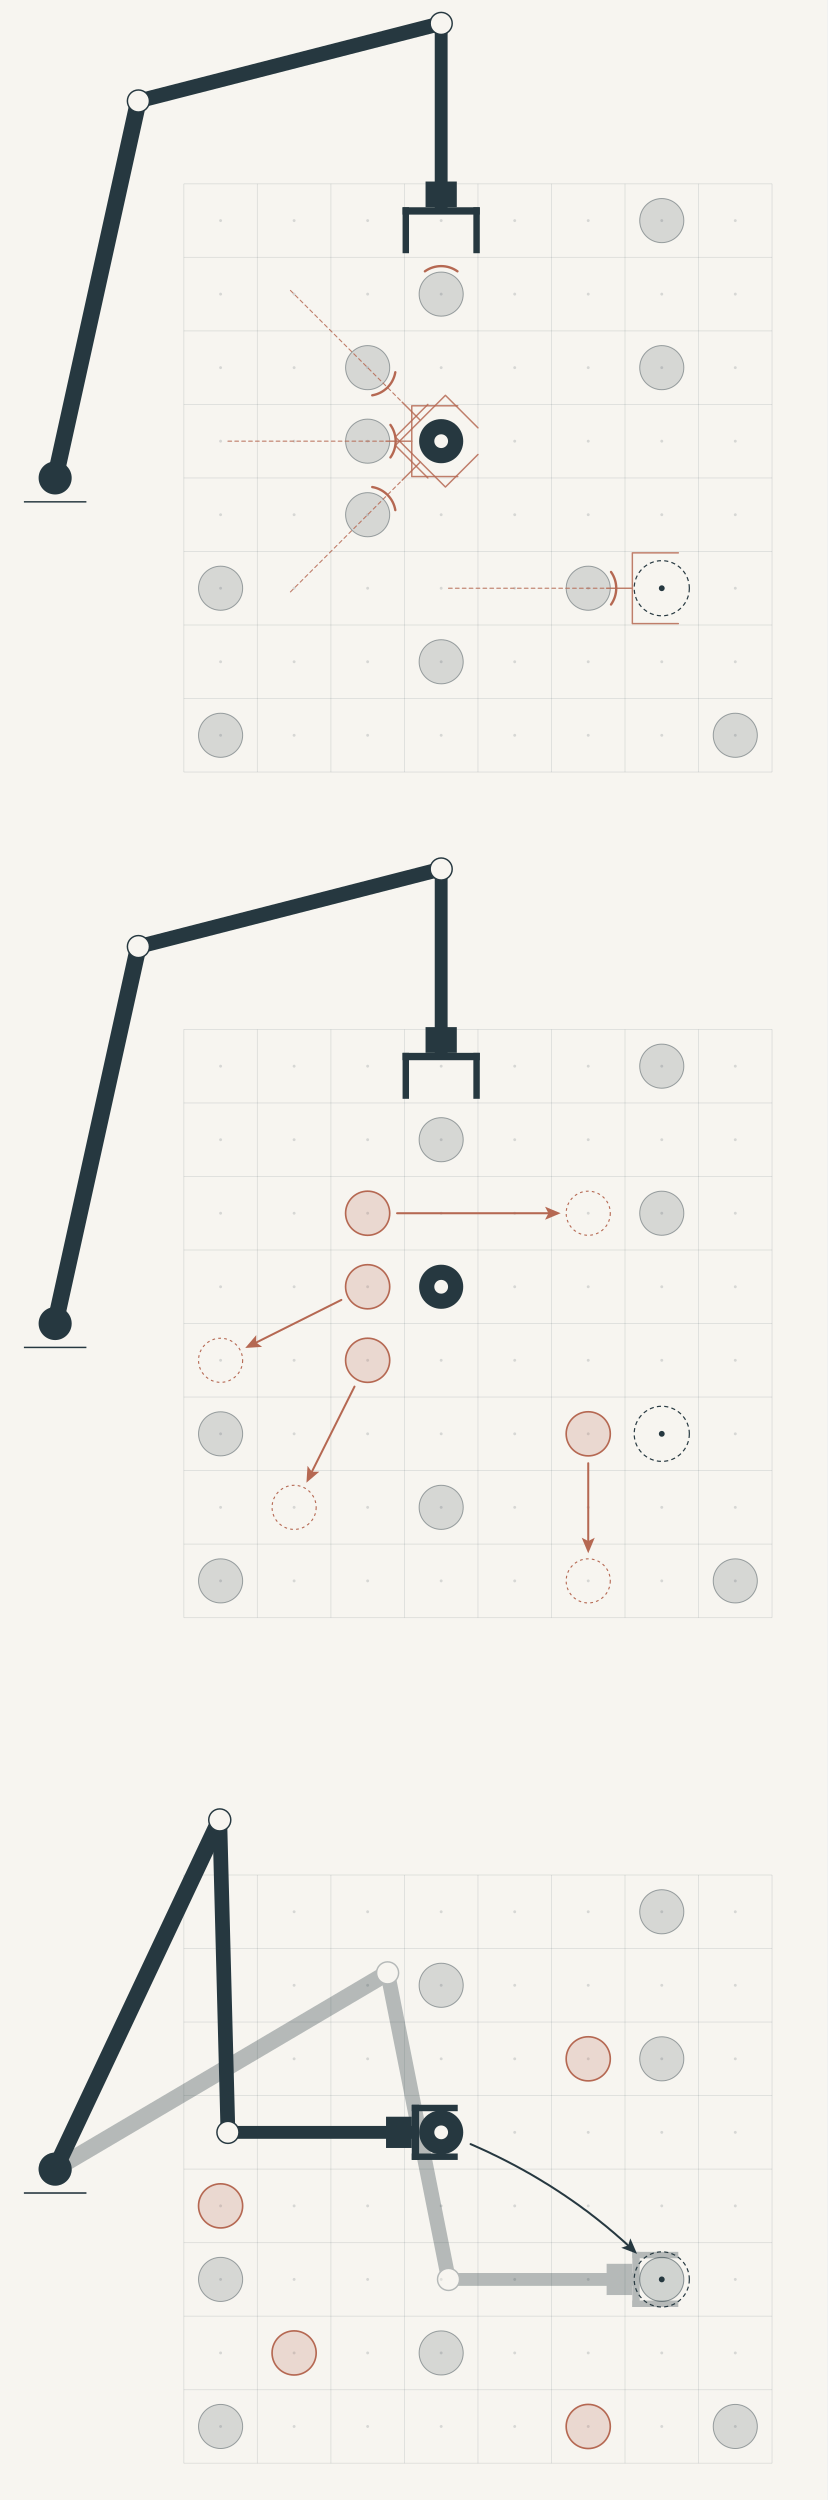
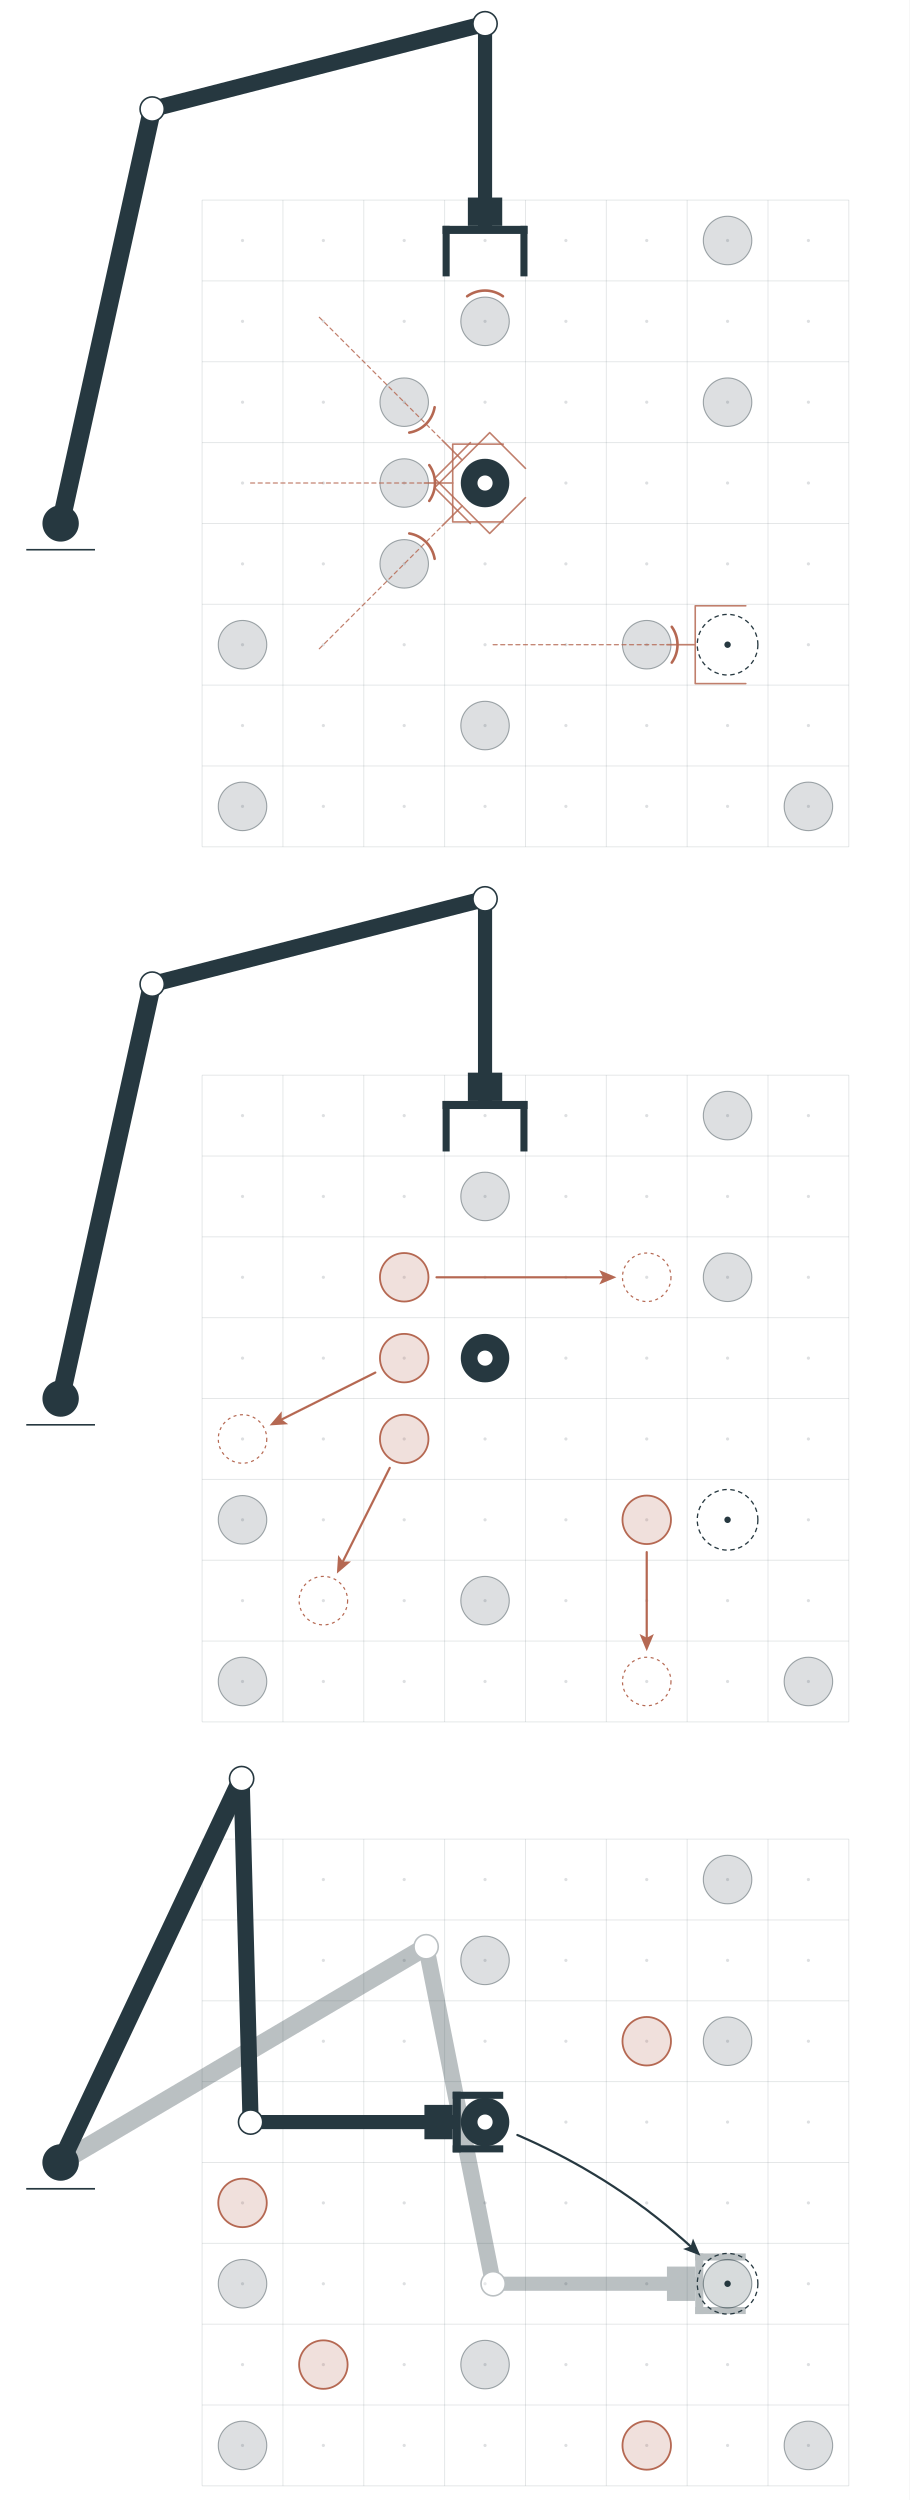
- <svg xmlns="http://www.w3.org/2000/svg" viewBox="0 0 900 2720" width="900" height="2720" fill="none" shape-rendering="geometricPrecision">
-   <rect width="100%" height="100%" fill="#F7F5F0" />
-   <svg id="panel-02_blocked_access" x="0" y="0" width="900" height="880" viewBox="400 0 900 880" overflow="hidden">
+ <svg xmlns="http://www.w3.org/2000/svg" viewBox="0 0 900 2474" width="900" height="2474" fill="none" shape-rendering="geometricPrecision">
+   <rect width="100%" height="100%" fill="#FFFFFF" />
+   <svg id="panel-02_blocked_access" x="0" y="0" width="900" height="852" viewBox="400 2 900 852" overflow="hidden">
    <g id="lattice">
      <g id="lattice-lines" stroke="#263840" stroke-width="0.9" stroke-opacity="0.13" fill="none">
        <path d="M600,840 L600,200" />
        <path d="M680,840 L680,200" />
        <path d="M760,840 L760,200" />
        <path d="M840,840 L840,200" />
        <path d="M920,840 L920,200" />
        <path d="M1000,840 L1000,200" />
        <path d="M1080,840 L1080,200" />
        <path d="M1160,840 L1160,200" />
        <path d="M1240,840 L1240,200" />
        <path d="M600,840 L1240,840" />
        <path d="M600,760 L1240,760" />
        <path d="M600,680 L1240,680" />
        <path d="M600,600 L1240,600" />
        <path d="M600,520 L1240,520" />
        <path d="M600,440 L1240,440" />
        <path d="M600,360 L1240,360" />
        <path d="M600,280 L1240,280" />
        <path d="M600,200 L1240,200" />
      </g>
      <g id="lattice-centres">
        <circle cx="640" cy="800" r="1.6" fill="#263840" fill-opacity="0.16" />
        <circle cx="720" cy="800" r="1.6" fill="#263840" fill-opacity="0.16" />
        <circle cx="800" cy="800" r="1.6" fill="#263840" fill-opacity="0.16" />
        <circle cx="880" cy="800" r="1.6" fill="#263840" fill-opacity="0.16" />
        <circle cx="960" cy="800" r="1.6" fill="#263840" fill-opacity="0.16" />
        <circle cx="1040" cy="800" r="1.6" fill="#263840" fill-opacity="0.16" />
        <circle cx="1120" cy="800" r="1.6" fill="#263840" fill-opacity="0.16" />
        <circle cx="1200" cy="800" r="1.6" fill="#263840" fill-opacity="0.16" />
        <circle cx="640" cy="720" r="1.6" fill="#263840" fill-opacity="0.16" />
        <circle cx="720" cy="720" r="1.6" fill="#263840" fill-opacity="0.16" />
        <circle cx="800" cy="720" r="1.6" fill="#263840" fill-opacity="0.16" />
        <circle cx="880" cy="720" r="1.6" fill="#263840" fill-opacity="0.16" />
        <circle cx="960" cy="720" r="1.6" fill="#263840" fill-opacity="0.16" />
        <circle cx="1040" cy="720" r="1.6" fill="#263840" fill-opacity="0.16" />
        <circle cx="1120" cy="720" r="1.6" fill="#263840" fill-opacity="0.16" />
        <circle cx="1200" cy="720" r="1.6" fill="#263840" fill-opacity="0.16" />
        <circle cx="640" cy="640" r="1.6" fill="#263840" fill-opacity="0.16" />
        <circle cx="720" cy="640" r="1.6" fill="#263840" fill-opacity="0.16" />
        <circle cx="800" cy="640" r="1.6" fill="#263840" fill-opacity="0.16" />
        <circle cx="880" cy="640" r="1.6" fill="#263840" fill-opacity="0.16" />
        <circle cx="960" cy="640" r="1.6" fill="#263840" fill-opacity="0.16" />
        <circle cx="1040" cy="640" r="1.6" fill="#263840" fill-opacity="0.16" />
        <circle cx="1120" cy="640" r="1.6" fill="#263840" fill-opacity="0.16" />
        <circle cx="1200" cy="640" r="1.6" fill="#263840" fill-opacity="0.16" />
        <circle cx="640" cy="560" r="1.6" fill="#263840" fill-opacity="0.16" />
        <circle cx="720" cy="560" r="1.6" fill="#263840" fill-opacity="0.16" />
        <circle cx="800" cy="560" r="1.6" fill="#263840" fill-opacity="0.16" />
        <circle cx="880" cy="560" r="1.6" fill="#263840" fill-opacity="0.16" />
        <circle cx="960" cy="560" r="1.6" fill="#263840" fill-opacity="0.16" />
        <circle cx="1040" cy="560" r="1.6" fill="#263840" fill-opacity="0.16" />
        <circle cx="1120" cy="560" r="1.6" fill="#263840" fill-opacity="0.16" />
        <circle cx="1200" cy="560" r="1.6" fill="#263840" fill-opacity="0.16" />
        <circle cx="640" cy="480" r="1.6" fill="#263840" fill-opacity="0.16" />
        <circle cx="720" cy="480" r="1.6" fill="#263840" fill-opacity="0.16" />
        <circle cx="800" cy="480" r="1.6" fill="#263840" fill-opacity="0.16" />
        <circle cx="880" cy="480" r="1.6" fill="#263840" fill-opacity="0.16" />
        <circle cx="960" cy="480" r="1.6" fill="#263840" fill-opacity="0.16" />
        <circle cx="1040" cy="480" r="1.6" fill="#263840" fill-opacity="0.16" />
        <circle cx="1120" cy="480" r="1.6" fill="#263840" fill-opacity="0.16" />
        <circle cx="1200" cy="480" r="1.6" fill="#263840" fill-opacity="0.16" />
        <circle cx="640" cy="400" r="1.6" fill="#263840" fill-opacity="0.16" />
        <circle cx="720" cy="400" r="1.6" fill="#263840" fill-opacity="0.16" />
        <circle cx="800" cy="400" r="1.6" fill="#263840" fill-opacity="0.16" />
        <circle cx="880" cy="400" r="1.6" fill="#263840" fill-opacity="0.16" />
        <circle cx="960" cy="400" r="1.6" fill="#263840" fill-opacity="0.16" />
        <circle cx="1040" cy="400" r="1.6" fill="#263840" fill-opacity="0.16" />
        <circle cx="1120" cy="400" r="1.6" fill="#263840" fill-opacity="0.16" />
        <circle cx="1200" cy="400" r="1.6" fill="#263840" fill-opacity="0.16" />
        <circle cx="640" cy="320" r="1.6" fill="#263840" fill-opacity="0.16" />
        <circle cx="720" cy="320" r="1.6" fill="#263840" fill-opacity="0.16" />
        <circle cx="800" cy="320" r="1.6" fill="#263840" fill-opacity="0.16" />
        <circle cx="880" cy="320" r="1.6" fill="#263840" fill-opacity="0.16" />
        <circle cx="960" cy="320" r="1.6" fill="#263840" fill-opacity="0.16" />
        <circle cx="1040" cy="320" r="1.6" fill="#263840" fill-opacity="0.16" />
        <circle cx="1120" cy="320" r="1.6" fill="#263840" fill-opacity="0.16" />
        <circle cx="1200" cy="320" r="1.6" fill="#263840" fill-opacity="0.16" />
        <circle cx="640" cy="240" r="1.6" fill="#263840" fill-opacity="0.16" />
        <circle cx="720" cy="240" r="1.6" fill="#263840" fill-opacity="0.16" />
        <circle cx="800" cy="240" r="1.6" fill="#263840" fill-opacity="0.16" />
        <circle cx="880" cy="240" r="1.6" fill="#263840" fill-opacity="0.16" />
        <circle cx="960" cy="240" r="1.6" fill="#263840" fill-opacity="0.16" />
        <circle cx="1040" cy="240" r="1.6" fill="#263840" fill-opacity="0.16" />
        <circle cx="1120" cy="240" r="1.6" fill="#263840" fill-opacity="0.16" />
        <circle cx="1200" cy="240" r="1.6" fill="#263840" fill-opacity="0.16" />
      </g>
    </g>
    <g id="goal">
      <circle cx="1120" cy="640" r="30" fill="none" stroke="#263840" stroke-width="1.3" stroke-dasharray="4.5 3.5" />
      <circle cx="1120" cy="640" r="3.2" fill="#263840" />
    </g>
    <g id="discs-context">
      <circle cx="1120" cy="240" r="24" id="c0" fill="#263840" fill-opacity="0.16" stroke="#263840" stroke-opacity="0.42" stroke-width="1.1" />
      <circle cx="1120" cy="400" r="24" id="c1" fill="#263840" fill-opacity="0.16" stroke="#263840" stroke-opacity="0.42" stroke-width="1.1" />
      <circle cx="640" cy="800" r="24" id="c2" fill="#263840" fill-opacity="0.16" stroke="#263840" stroke-opacity="0.42" stroke-width="1.1" />
      <circle cx="880" cy="720" r="24" id="c3" fill="#263840" fill-opacity="0.16" stroke="#263840" stroke-opacity="0.42" stroke-width="1.1" />
      <circle cx="1200" cy="800" r="24" id="c4" fill="#263840" fill-opacity="0.16" stroke="#263840" stroke-opacity="0.42" stroke-width="1.1" />
      <circle cx="640" cy="640" r="24" id="c5" fill="#263840" fill-opacity="0.16" stroke="#263840" stroke-opacity="0.42" stroke-width="1.1" />
      <circle cx="880" cy="320" r="24" id="c6" fill="#263840" fill-opacity="0.16" stroke="#263840" stroke-opacity="0.42" stroke-width="1.1" />
    </g>
    <g id="blockers-initial">
      <circle cx="800" cy="400" r="24" id="b1" fill="#263840" fill-opacity="0.16" stroke="#263840" stroke-opacity="0.42" stroke-width="1.1" />
      <circle cx="800" cy="560" r="24" id="b2" fill="#263840" fill-opacity="0.16" stroke="#263840" stroke-opacity="0.42" stroke-width="1.1" />
      <circle cx="800" cy="480" r="24" id="b3" fill="#263840" fill-opacity="0.16" stroke="#263840" stroke-opacity="0.42" stroke-width="1.1" />
      <circle cx="1040" cy="640" r="24" id="b4" fill="#263840" fill-opacity="0.16" stroke="#263840" stroke-opacity="0.42" stroke-width="1.1" />
    </g>
    <g id="target">
      <circle cx="880" cy="480" r="24" fill="#263840" />
-       <circle cx="880" cy="480" r="7.5" fill="#F7F5F0" />
+       <circle cx="880" cy="480" r="7.5" fill="#FFFFFF" />
    </g>
    <g id="robot-approach" opacity="1">
      <path d="M426,546 L494,546" stroke="#263840" stroke-width="1.6" />
      <circle cx="460" cy="520" r="18" fill="#263840" />
-       <circle cx="460" cy="520" r="5.5" fill="#F7F5F0" />
+       <circle cx="460" cy="520" r="5.5" fill="#FFFFFF" />
      <path d="M460,520 L550.6,109.9" stroke="#263840" stroke-width="18" stroke-linecap="round" />
      <path d="M550.6,109.9 L880,25.5" stroke="#263840" stroke-width="16" stroke-linecap="round" />
      <path d="M880,25.5 L880,225.5" stroke="#263840" stroke-width="14" stroke-linecap="round" />
      <rect x="-14" y="-17" width="28" height="34" transform="translate(880 211.5) rotate(90)" fill="#263840" />
      <rect x="-4" y="-42" width="8" height="84" transform="translate(880 229.5) rotate(90)" fill="#263840" />
      <rect x="-25" y="-3.5" width="50" height="7" transform="translate(841.5 250.5) rotate(90)" fill="#263840" />
      <rect x="-25" y="-3.5" width="50" height="7" transform="translate(918.5 250.5) rotate(90)" fill="#263840" />
-       <circle cx="550.6" cy="109.9" r="12" fill="#F7F5F0" stroke="#263840" stroke-width="1.6" />
-       <circle cx="880" cy="25.5" r="12" fill="#F7F5F0" stroke="#263840" stroke-width="1.6" />
+       <circle cx="550.6" cy="109.9" r="12" fill="#FFFFFF" stroke="#263840" stroke-width="1.6" />
+       <circle cx="880" cy="25.5" r="12" fill="#FFFFFF" stroke="#263840" stroke-width="1.6" />
    </g>
    <g id="blocked-modes">
      <g id="mode-target-0" opacity="0.85">
        <path d="M648,480 L820,480" stroke="#B56852" stroke-width="1.2" stroke-dasharray="4 3.5" stroke-linecap="round" />
        <path d="M820,480 L848,480" stroke="#B56852" stroke-width="1.6" stroke-linecap="round" />
        <path d="M898,441.5 L848,441.5 L848,518.5 L898,518.5" stroke="#B56852" stroke-width="1.6" stroke-linecap="round" stroke-linejoin="round" fill="none" />
      </g>
      <g id="mode-target-1" opacity="0.85">
        <path d="M716,644 L837.6,522.4" stroke="#B56852" stroke-width="1.2" stroke-dasharray="4 3.5" stroke-linecap="round" />
        <path d="M837.6,522.4 L857.4,502.6" stroke="#B56852" stroke-width="1.6" stroke-linecap="round" />
        <path d="M865.5,440 L830.1,475.4 L884.6,529.9 L920,494.5" stroke="#B56852" stroke-width="1.6" stroke-linecap="round" stroke-linejoin="round" fill="none" />
      </g>
      <g id="mode-target-2" opacity="0.85">
        <path d="M716,316 L837.6,437.6" stroke="#B56852" stroke-width="1.2" stroke-dasharray="4 3.5" stroke-linecap="round" />
        <path d="M837.6,437.6 L857.4,457.4" stroke="#B56852" stroke-width="1.6" stroke-linecap="round" />
        <path d="M920,465.5 L884.6,430.1 L830.1,484.6 L865.5,520" stroke="#B56852" stroke-width="1.6" stroke-linecap="round" stroke-linejoin="round" fill="none" />
      </g>
      <g id="mode-goal-3" opacity="0.85">
        <path d="M888,640 L1060,640" stroke="#B56852" stroke-width="1.2" stroke-dasharray="4 3.5" stroke-linecap="round" />
        <path d="M1060,640 L1088,640" stroke="#B56852" stroke-width="1.6" stroke-linecap="round" />
        <path d="M1138,601.5 L1088,601.5 L1088,678.5 L1138,678.5" stroke="#B56852" stroke-width="1.6" stroke-linecap="round" stroke-linejoin="round" fill="none" />
      </g>
    </g>
    <g id="blocked-contacts">
      <path id="contact-b1" d="M805,430.1 A30.5,30.5 0 0 0 830.1,405" fill="none" stroke="#B56852" stroke-width="2.6" stroke-linecap="round" />
      <path id="contact-b2" d="M830.1,555 A30.5,30.5 0 0 0 805,529.9" fill="none" stroke="#B56852" stroke-width="2.6" stroke-linecap="round" />
      <path id="contact-b3" d="M824.8,497.7 A30.5,30.5 0 0 0 824.8,462.3" fill="none" stroke="#B56852" stroke-width="2.6" stroke-linecap="round" />
      <path id="contact-b4" d="M1064.8,657.7 A30.5,30.5 0 0 0 1064.8,622.3" fill="none" stroke="#B56852" stroke-width="2.6" stroke-linecap="round" />
      <path id="contact-c6" d="M897.7,295.2 A30.5,30.5 0 0 0 862.3,295.2" fill="none" stroke="#B56852" stroke-width="2.6" stroke-linecap="round" />
    </g>
  </svg>
-   <svg id="panel-04_relocation_arrows" x="0" y="920" width="900" height="880" viewBox="400 0 900 880" overflow="hidden">
+   <svg id="panel-04_relocation_arrows" x="0" y="866" width="900" height="852" viewBox="400 2 900 852" overflow="hidden">
    <g id="lattice">
      <g id="lattice-lines" stroke="#263840" stroke-width="0.9" stroke-opacity="0.13" fill="none">
        <path d="M600,840 L600,200" />
        <path d="M680,840 L680,200" />
        <path d="M760,840 L760,200" />
        <path d="M840,840 L840,200" />
        <path d="M920,840 L920,200" />
        <path d="M1000,840 L1000,200" />
        <path d="M1080,840 L1080,200" />
        <path d="M1160,840 L1160,200" />
        <path d="M1240,840 L1240,200" />
        <path d="M600,840 L1240,840" />
        <path d="M600,760 L1240,760" />
        <path d="M600,680 L1240,680" />
        <path d="M600,600 L1240,600" />
        <path d="M600,520 L1240,520" />
        <path d="M600,440 L1240,440" />
        <path d="M600,360 L1240,360" />
        <path d="M600,280 L1240,280" />
        <path d="M600,200 L1240,200" />
      </g>
      <g id="lattice-centres">
        <circle cx="640" cy="800" r="1.6" fill="#263840" fill-opacity="0.16" />
        <circle cx="720" cy="800" r="1.6" fill="#263840" fill-opacity="0.16" />
        <circle cx="800" cy="800" r="1.6" fill="#263840" fill-opacity="0.16" />
        <circle cx="880" cy="800" r="1.6" fill="#263840" fill-opacity="0.16" />
        <circle cx="960" cy="800" r="1.6" fill="#263840" fill-opacity="0.16" />
        <circle cx="1040" cy="800" r="1.6" fill="#263840" fill-opacity="0.16" />
        <circle cx="1120" cy="800" r="1.6" fill="#263840" fill-opacity="0.16" />
        <circle cx="1200" cy="800" r="1.6" fill="#263840" fill-opacity="0.16" />
        <circle cx="640" cy="720" r="1.6" fill="#263840" fill-opacity="0.16" />
        <circle cx="720" cy="720" r="1.6" fill="#263840" fill-opacity="0.16" />
        <circle cx="800" cy="720" r="1.6" fill="#263840" fill-opacity="0.16" />
        <circle cx="880" cy="720" r="1.6" fill="#263840" fill-opacity="0.16" />
        <circle cx="960" cy="720" r="1.6" fill="#263840" fill-opacity="0.16" />
        <circle cx="1040" cy="720" r="1.6" fill="#263840" fill-opacity="0.16" />
        <circle cx="1120" cy="720" r="1.6" fill="#263840" fill-opacity="0.16" />
        <circle cx="1200" cy="720" r="1.6" fill="#263840" fill-opacity="0.16" />
        <circle cx="640" cy="640" r="1.6" fill="#263840" fill-opacity="0.16" />
        <circle cx="720" cy="640" r="1.6" fill="#263840" fill-opacity="0.16" />
        <circle cx="800" cy="640" r="1.6" fill="#263840" fill-opacity="0.16" />
        <circle cx="880" cy="640" r="1.6" fill="#263840" fill-opacity="0.16" />
        <circle cx="960" cy="640" r="1.6" fill="#263840" fill-opacity="0.16" />
        <circle cx="1040" cy="640" r="1.6" fill="#263840" fill-opacity="0.16" />
        <circle cx="1120" cy="640" r="1.6" fill="#263840" fill-opacity="0.16" />
        <circle cx="1200" cy="640" r="1.6" fill="#263840" fill-opacity="0.16" />
        <circle cx="640" cy="560" r="1.6" fill="#263840" fill-opacity="0.16" />
        <circle cx="720" cy="560" r="1.6" fill="#263840" fill-opacity="0.16" />
        <circle cx="800" cy="560" r="1.6" fill="#263840" fill-opacity="0.16" />
        <circle cx="880" cy="560" r="1.6" fill="#263840" fill-opacity="0.16" />
        <circle cx="960" cy="560" r="1.6" fill="#263840" fill-opacity="0.16" />
        <circle cx="1040" cy="560" r="1.6" fill="#263840" fill-opacity="0.16" />
        <circle cx="1120" cy="560" r="1.6" fill="#263840" fill-opacity="0.16" />
        <circle cx="1200" cy="560" r="1.6" fill="#263840" fill-opacity="0.16" />
        <circle cx="640" cy="480" r="1.6" fill="#263840" fill-opacity="0.16" />
        <circle cx="720" cy="480" r="1.6" fill="#263840" fill-opacity="0.16" />
        <circle cx="800" cy="480" r="1.6" fill="#263840" fill-opacity="0.16" />
        <circle cx="880" cy="480" r="1.6" fill="#263840" fill-opacity="0.16" />
        <circle cx="960" cy="480" r="1.6" fill="#263840" fill-opacity="0.16" />
        <circle cx="1040" cy="480" r="1.6" fill="#263840" fill-opacity="0.16" />
        <circle cx="1120" cy="480" r="1.6" fill="#263840" fill-opacity="0.16" />
        <circle cx="1200" cy="480" r="1.6" fill="#263840" fill-opacity="0.16" />
        <circle cx="640" cy="400" r="1.6" fill="#263840" fill-opacity="0.16" />
        <circle cx="720" cy="400" r="1.6" fill="#263840" fill-opacity="0.16" />
        <circle cx="800" cy="400" r="1.6" fill="#263840" fill-opacity="0.16" />
        <circle cx="880" cy="400" r="1.6" fill="#263840" fill-opacity="0.16" />
        <circle cx="960" cy="400" r="1.6" fill="#263840" fill-opacity="0.16" />
        <circle cx="1040" cy="400" r="1.6" fill="#263840" fill-opacity="0.16" />
        <circle cx="1120" cy="400" r="1.6" fill="#263840" fill-opacity="0.16" />
        <circle cx="1200" cy="400" r="1.6" fill="#263840" fill-opacity="0.16" />
        <circle cx="640" cy="320" r="1.6" fill="#263840" fill-opacity="0.16" />
        <circle cx="720" cy="320" r="1.6" fill="#263840" fill-opacity="0.16" />
        <circle cx="800" cy="320" r="1.6" fill="#263840" fill-opacity="0.16" />
        <circle cx="880" cy="320" r="1.6" fill="#263840" fill-opacity="0.16" />
        <circle cx="960" cy="320" r="1.6" fill="#263840" fill-opacity="0.16" />
        <circle cx="1040" cy="320" r="1.6" fill="#263840" fill-opacity="0.16" />
        <circle cx="1120" cy="320" r="1.6" fill="#263840" fill-opacity="0.16" />
        <circle cx="1200" cy="320" r="1.6" fill="#263840" fill-opacity="0.16" />
        <circle cx="640" cy="240" r="1.6" fill="#263840" fill-opacity="0.16" />
        <circle cx="720" cy="240" r="1.6" fill="#263840" fill-opacity="0.16" />
        <circle cx="800" cy="240" r="1.6" fill="#263840" fill-opacity="0.16" />
        <circle cx="880" cy="240" r="1.6" fill="#263840" fill-opacity="0.16" />
        <circle cx="960" cy="240" r="1.6" fill="#263840" fill-opacity="0.16" />
        <circle cx="1040" cy="240" r="1.6" fill="#263840" fill-opacity="0.16" />
        <circle cx="1120" cy="240" r="1.6" fill="#263840" fill-opacity="0.16" />
        <circle cx="1200" cy="240" r="1.6" fill="#263840" fill-opacity="0.16" />
      </g>
    </g>
    <g id="goal">
      <circle cx="1120" cy="640" r="30" fill="none" stroke="#263840" stroke-width="1.3" stroke-dasharray="4.5 3.5" />
      <circle cx="1120" cy="640" r="3.2" fill="#263840" />
    </g>
    <g id="discs-context">
      <circle cx="1120" cy="240" r="24" id="c0" fill="#263840" fill-opacity="0.16" stroke="#263840" stroke-opacity="0.42" stroke-width="1.1" />
      <circle cx="1120" cy="400" r="24" id="c1" fill="#263840" fill-opacity="0.16" stroke="#263840" stroke-opacity="0.42" stroke-width="1.1" />
      <circle cx="640" cy="800" r="24" id="c2" fill="#263840" fill-opacity="0.16" stroke="#263840" stroke-opacity="0.42" stroke-width="1.1" />
      <circle cx="880" cy="720" r="24" id="c3" fill="#263840" fill-opacity="0.16" stroke="#263840" stroke-opacity="0.42" stroke-width="1.1" />
      <circle cx="1200" cy="800" r="24" id="c4" fill="#263840" fill-opacity="0.16" stroke="#263840" stroke-opacity="0.42" stroke-width="1.1" />
      <circle cx="640" cy="640" r="24" id="c5" fill="#263840" fill-opacity="0.16" stroke="#263840" stroke-opacity="0.42" stroke-width="1.1" />
      <circle cx="880" cy="320" r="24" id="c6" fill="#263840" fill-opacity="0.16" stroke="#263840" stroke-opacity="0.42" stroke-width="1.1" />
    </g>
    <g id="blockers-highlight">
      <circle cx="800" cy="400" r="24" id="b1-hl" fill="#B56852" fill-opacity="0.20" stroke="#B56852" stroke-width="1.8" />
      <circle cx="800" cy="560" r="24" id="b2-hl" fill="#B56852" fill-opacity="0.20" stroke="#B56852" stroke-width="1.8" />
      <circle cx="800" cy="480" r="24" id="b3-hl" fill="#B56852" fill-opacity="0.20" stroke="#B56852" stroke-width="1.8" />
      <circle cx="1040" cy="640" r="24" id="b4-hl" fill="#B56852" fill-opacity="0.20" stroke="#B56852" stroke-width="1.8" />
    </g>
    <g id="destinations">
      <circle cx="1040" cy="400" r="24" id="dest-b1" fill="none" stroke="#B56852" stroke-width="1.2" stroke-dasharray="3 3.5" />
      <circle cx="720" cy="720" r="24" id="dest-b2" fill="none" stroke="#B56852" stroke-width="1.2" stroke-dasharray="3 3.5" />
      <circle cx="640" cy="560" r="24" id="dest-b3" fill="none" stroke="#B56852" stroke-width="1.2" stroke-dasharray="3 3.5" />
      <circle cx="1040" cy="800" r="24" id="dest-b4" fill="none" stroke="#B56852" stroke-width="1.2" stroke-dasharray="3 3.5" />
    </g>
    <g id="target">
      <circle cx="880" cy="480" r="24" fill="#263840" />
-       <circle cx="880" cy="480" r="7.5" fill="#F7F5F0" />
+       <circle cx="880" cy="480" r="7.5" fill="#FFFFFF" />
    </g>
    <g id="robot-approach" opacity="1">
      <path d="M426,546 L494,546" stroke="#263840" stroke-width="1.6" />
      <circle cx="460" cy="520" r="18" fill="#263840" />
-       <circle cx="460" cy="520" r="5.5" fill="#F7F5F0" />
+       <circle cx="460" cy="520" r="5.5" fill="#FFFFFF" />
      <path d="M460,520 L550.6,109.9" stroke="#263840" stroke-width="18" stroke-linecap="round" />
      <path d="M550.6,109.9 L880,25.5" stroke="#263840" stroke-width="16" stroke-linecap="round" />
      <path d="M880,25.5 L880,225.5" stroke="#263840" stroke-width="14" stroke-linecap="round" />
      <rect x="-14" y="-17" width="28" height="34" transform="translate(880 211.5) rotate(90)" fill="#263840" />
      <rect x="-4" y="-42" width="8" height="84" transform="translate(880 229.5) rotate(90)" fill="#263840" />
      <rect x="-25" y="-3.5" width="50" height="7" transform="translate(841.5 250.5) rotate(90)" fill="#263840" />
      <rect x="-25" y="-3.5" width="50" height="7" transform="translate(918.5 250.5) rotate(90)" fill="#263840" />
-       <circle cx="550.6" cy="109.9" r="12" fill="#F7F5F0" stroke="#263840" stroke-width="1.6" />
-       <circle cx="880" cy="25.5" r="12" fill="#F7F5F0" stroke="#263840" stroke-width="1.6" />
+       <circle cx="550.6" cy="109.9" r="12" fill="#FFFFFF" stroke="#263840" stroke-width="1.6" />
+       <circle cx="880" cy="25.5" r="12" fill="#FFFFFF" stroke="#263840" stroke-width="1.6" />
    </g>
    <g id="relocation-arrows">
      <g id="move-b1">
        <path d="M832,400 L998.1,400" stroke="#B56852" stroke-width="2.2" stroke-linecap="round" fill="none" />
        <path d="M1010,400 L993,392.9 L996.7,400 L993,407.1 L1010,400" fill="#B56852" stroke="none" />
      </g>
      <g id="move-b2">
        <path d="M785.7,588.6 L738.7,682.5" stroke="#B56852" stroke-width="2.2" stroke-linecap="round" fill="none" />
        <path d="M733.4,693.2 L747.4,681.2 L739.3,681.3 L734.6,674.8 L733.4,693.2" fill="#B56852" stroke="none" />
      </g>
      <g id="move-b3">
        <path d="M771.4,494.3 L677.5,541.3" stroke="#B56852" stroke-width="2.2" stroke-linecap="round" fill="none" />
        <path d="M666.8,546.6 L685.2,545.4 L678.7,540.7 L678.8,532.6 L666.8,546.6" fill="#B56852" stroke="none" />
      </g>
      <g id="move-b4">
        <path d="M1040,672 L1040,758.1" stroke="#B56852" stroke-width="2.2" stroke-linecap="round" fill="none" />
        <path d="M1040,770 L1047.1,753 L1040,756.7 L1032.9,753 L1040,770" fill="#B56852" stroke="none" />
      </g>
    </g>
  </svg>
-   <svg id="panel-06_feasible_transfer" x="0" y="1840" width="900" height="880" viewBox="400 0 900 880" overflow="hidden">
+   <svg id="panel-06_feasible_transfer" x="0" y="1732" width="900" height="742" viewBox="400 112 900 742" overflow="hidden">
    <g id="lattice">
      <g id="lattice-lines" stroke="#263840" stroke-width="0.9" stroke-opacity="0.13" fill="none">
        <path d="M600,840 L600,200" />
        <path d="M680,840 L680,200" />
        <path d="M760,840 L760,200" />
        <path d="M840,840 L840,200" />
        <path d="M920,840 L920,200" />
        <path d="M1000,840 L1000,200" />
        <path d="M1080,840 L1080,200" />
        <path d="M1160,840 L1160,200" />
        <path d="M1240,840 L1240,200" />
        <path d="M600,840 L1240,840" />
        <path d="M600,760 L1240,760" />
        <path d="M600,680 L1240,680" />
        <path d="M600,600 L1240,600" />
        <path d="M600,520 L1240,520" />
        <path d="M600,440 L1240,440" />
        <path d="M600,360 L1240,360" />
        <path d="M600,280 L1240,280" />
        <path d="M600,200 L1240,200" />
      </g>
      <g id="lattice-centres">
        <circle cx="640" cy="800" r="1.6" fill="#263840" fill-opacity="0.16" />
        <circle cx="720" cy="800" r="1.6" fill="#263840" fill-opacity="0.16" />
        <circle cx="800" cy="800" r="1.6" fill="#263840" fill-opacity="0.16" />
        <circle cx="880" cy="800" r="1.6" fill="#263840" fill-opacity="0.16" />
        <circle cx="960" cy="800" r="1.6" fill="#263840" fill-opacity="0.16" />
        <circle cx="1040" cy="800" r="1.6" fill="#263840" fill-opacity="0.16" />
        <circle cx="1120" cy="800" r="1.6" fill="#263840" fill-opacity="0.16" />
        <circle cx="1200" cy="800" r="1.6" fill="#263840" fill-opacity="0.16" />
        <circle cx="640" cy="720" r="1.6" fill="#263840" fill-opacity="0.16" />
        <circle cx="720" cy="720" r="1.6" fill="#263840" fill-opacity="0.16" />
        <circle cx="800" cy="720" r="1.6" fill="#263840" fill-opacity="0.16" />
        <circle cx="880" cy="720" r="1.6" fill="#263840" fill-opacity="0.16" />
        <circle cx="960" cy="720" r="1.6" fill="#263840" fill-opacity="0.16" />
        <circle cx="1040" cy="720" r="1.6" fill="#263840" fill-opacity="0.16" />
        <circle cx="1120" cy="720" r="1.6" fill="#263840" fill-opacity="0.16" />
        <circle cx="1200" cy="720" r="1.6" fill="#263840" fill-opacity="0.16" />
        <circle cx="640" cy="640" r="1.6" fill="#263840" fill-opacity="0.16" />
        <circle cx="720" cy="640" r="1.6" fill="#263840" fill-opacity="0.16" />
        <circle cx="800" cy="640" r="1.6" fill="#263840" fill-opacity="0.16" />
        <circle cx="880" cy="640" r="1.6" fill="#263840" fill-opacity="0.16" />
        <circle cx="960" cy="640" r="1.6" fill="#263840" fill-opacity="0.16" />
        <circle cx="1040" cy="640" r="1.6" fill="#263840" fill-opacity="0.16" />
        <circle cx="1120" cy="640" r="1.6" fill="#263840" fill-opacity="0.16" />
        <circle cx="1200" cy="640" r="1.6" fill="#263840" fill-opacity="0.16" />
        <circle cx="640" cy="560" r="1.6" fill="#263840" fill-opacity="0.16" />
        <circle cx="720" cy="560" r="1.6" fill="#263840" fill-opacity="0.16" />
        <circle cx="800" cy="560" r="1.6" fill="#263840" fill-opacity="0.16" />
        <circle cx="880" cy="560" r="1.6" fill="#263840" fill-opacity="0.16" />
        <circle cx="960" cy="560" r="1.6" fill="#263840" fill-opacity="0.16" />
        <circle cx="1040" cy="560" r="1.6" fill="#263840" fill-opacity="0.16" />
        <circle cx="1120" cy="560" r="1.6" fill="#263840" fill-opacity="0.16" />
        <circle cx="1200" cy="560" r="1.6" fill="#263840" fill-opacity="0.16" />
        <circle cx="640" cy="480" r="1.6" fill="#263840" fill-opacity="0.16" />
        <circle cx="720" cy="480" r="1.6" fill="#263840" fill-opacity="0.16" />
        <circle cx="800" cy="480" r="1.6" fill="#263840" fill-opacity="0.16" />
        <circle cx="880" cy="480" r="1.6" fill="#263840" fill-opacity="0.16" />
        <circle cx="960" cy="480" r="1.6" fill="#263840" fill-opacity="0.16" />
        <circle cx="1040" cy="480" r="1.6" fill="#263840" fill-opacity="0.16" />
        <circle cx="1120" cy="480" r="1.6" fill="#263840" fill-opacity="0.16" />
        <circle cx="1200" cy="480" r="1.6" fill="#263840" fill-opacity="0.16" />
        <circle cx="640" cy="400" r="1.6" fill="#263840" fill-opacity="0.16" />
        <circle cx="720" cy="400" r="1.6" fill="#263840" fill-opacity="0.16" />
        <circle cx="800" cy="400" r="1.6" fill="#263840" fill-opacity="0.16" />
        <circle cx="880" cy="400" r="1.6" fill="#263840" fill-opacity="0.16" />
        <circle cx="960" cy="400" r="1.6" fill="#263840" fill-opacity="0.16" />
        <circle cx="1040" cy="400" r="1.6" fill="#263840" fill-opacity="0.16" />
        <circle cx="1120" cy="400" r="1.6" fill="#263840" fill-opacity="0.16" />
        <circle cx="1200" cy="400" r="1.6" fill="#263840" fill-opacity="0.16" />
        <circle cx="640" cy="320" r="1.6" fill="#263840" fill-opacity="0.16" />
        <circle cx="720" cy="320" r="1.6" fill="#263840" fill-opacity="0.16" />
        <circle cx="800" cy="320" r="1.6" fill="#263840" fill-opacity="0.16" />
        <circle cx="880" cy="320" r="1.6" fill="#263840" fill-opacity="0.16" />
        <circle cx="960" cy="320" r="1.6" fill="#263840" fill-opacity="0.16" />
        <circle cx="1040" cy="320" r="1.6" fill="#263840" fill-opacity="0.16" />
        <circle cx="1120" cy="320" r="1.6" fill="#263840" fill-opacity="0.16" />
        <circle cx="1200" cy="320" r="1.6" fill="#263840" fill-opacity="0.16" />
        <circle cx="640" cy="240" r="1.6" fill="#263840" fill-opacity="0.16" />
        <circle cx="720" cy="240" r="1.6" fill="#263840" fill-opacity="0.16" />
        <circle cx="800" cy="240" r="1.6" fill="#263840" fill-opacity="0.16" />
        <circle cx="880" cy="240" r="1.6" fill="#263840" fill-opacity="0.16" />
        <circle cx="960" cy="240" r="1.6" fill="#263840" fill-opacity="0.16" />
        <circle cx="1040" cy="240" r="1.6" fill="#263840" fill-opacity="0.16" />
        <circle cx="1120" cy="240" r="1.6" fill="#263840" fill-opacity="0.16" />
        <circle cx="1200" cy="240" r="1.6" fill="#263840" fill-opacity="0.16" />
      </g>
    </g>
    <g id="goal">
      <circle cx="1120" cy="640" r="30" fill="none" stroke="#263840" stroke-width="1.3" stroke-dasharray="4.5 3.5" />
      <circle cx="1120" cy="640" r="3.2" fill="#263840" />
    </g>
    <g id="discs-context">
      <circle cx="1120" cy="240" r="24" id="c0" fill="#263840" fill-opacity="0.16" stroke="#263840" stroke-opacity="0.42" stroke-width="1.1" />
      <circle cx="1120" cy="400" r="24" id="c1" fill="#263840" fill-opacity="0.16" stroke="#263840" stroke-opacity="0.42" stroke-width="1.1" />
      <circle cx="640" cy="800" r="24" id="c2" fill="#263840" fill-opacity="0.16" stroke="#263840" stroke-opacity="0.42" stroke-width="1.1" />
      <circle cx="880" cy="720" r="24" id="c3" fill="#263840" fill-opacity="0.16" stroke="#263840" stroke-opacity="0.42" stroke-width="1.1" />
      <circle cx="1200" cy="800" r="24" id="c4" fill="#263840" fill-opacity="0.16" stroke="#263840" stroke-opacity="0.42" stroke-width="1.1" />
      <circle cx="640" cy="640" r="24" id="c5" fill="#263840" fill-opacity="0.16" stroke="#263840" stroke-opacity="0.42" stroke-width="1.1" />
      <circle cx="880" cy="320" r="24" id="c6" fill="#263840" fill-opacity="0.16" stroke="#263840" stroke-opacity="0.42" stroke-width="1.1" />
    </g>
    <g id="blockers-parked">
      <circle cx="1040" cy="400" r="24" id="b1-parked" fill="#B56852" fill-opacity="0.20" stroke="#B56852" stroke-width="1.8" />
      <circle cx="720" cy="720" r="24" id="b2-parked" fill="#B56852" fill-opacity="0.20" stroke="#B56852" stroke-width="1.8" />
      <circle cx="640" cy="560" r="24" id="b3-parked" fill="#B56852" fill-opacity="0.20" stroke="#B56852" stroke-width="1.8" />
      <circle cx="1040" cy="800" r="24" id="b4-parked" fill="#B56852" fill-opacity="0.20" stroke="#B56852" stroke-width="1.8" />
    </g>
    <circle cx="1120" cy="640" r="24" id="target-ghost" fill="#263840" fill-opacity="0.18" stroke="#263840" stroke-opacity="0.5" stroke-width="1.1" />
    <g id="robot-place" opacity="0.32">
      <path d="M426,546 L494,546" stroke="#263840" stroke-width="1.6" />
      <circle cx="460" cy="520" r="18" fill="#263840" />
-       <circle cx="460" cy="520" r="5.5" fill="#F7F5F0" />
+       <circle cx="460" cy="520" r="5.5" fill="#FFFFFF" />
      <path d="M460,520 L821.7,306.5" stroke="#263840" stroke-width="18" stroke-linecap="round" />
      <path d="M821.7,306.5 L888,640" stroke="#263840" stroke-width="16" stroke-linecap="round" />
      <path d="M888,640 L1088,640" stroke="#263840" stroke-width="14" stroke-linecap="round" />
      <rect x="-14" y="-17" width="28" height="34" transform="translate(1074 640) rotate(-0)" fill="#263840" />
      <rect x="-4" y="-30" width="8" height="60" transform="translate(1092 640) rotate(-0)" fill="#263840" />
      <rect x="-25" y="-3.5" width="50" height="7" transform="translate(1113 666.5) rotate(-0)" fill="#263840" />
      <rect x="-25" y="-3.5" width="50" height="7" transform="translate(1113 613.5) rotate(-0)" fill="#263840" />
-       <circle cx="821.7" cy="306.5" r="12" fill="#F7F5F0" stroke="#263840" stroke-width="1.6" />
-       <circle cx="888" cy="640" r="12" fill="#F7F5F0" stroke="#263840" stroke-width="1.6" />
+       <circle cx="821.7" cy="306.5" r="12" fill="#FFFFFF" stroke="#263840" stroke-width="1.6" />
+       <circle cx="888" cy="640" r="12" fill="#FFFFFF" stroke="#263840" stroke-width="1.6" />
    </g>
    <g id="transfer-path">
      <path d="M912,492.8 L915.5,494.3 L919,495.9 L922.4,497.4 L925.9,499 L929.4,500.6 L932.8,502.2 L936.2,503.9 L939.6,505.5 L943,507.2 L946.4,508.9 L949.8,510.6 L953.1,512.3 L956.5,514.1 L959.8,515.8 L963.1,517.6 L966.4,519.4 L969.7,521.2 L973,523.1 L976.3,524.9 L979.5,526.8 L982.7,528.7 L985.9,530.6 L989.1,532.5 L992.3,534.5 L995.5,536.4 L998.7,538.4 L1001.8,540.4 L1004.9,542.4 L1008,544.4 L1011.1,546.5 L1014.2,548.5 L1017.2,550.6 L1020.3,552.7 L1023.3,554.8 L1026.3,556.9 L1029.3,559 L1032.3,561.2 L1035.2,563.4 L1038.2,565.5 L1041.1,567.7 L1044,570 L1046.9,572.2 L1049.7,574.4 L1052.6,576.7 L1055.4,579 L1058.2,581.2 L1061,583.5 L1063.8,585.9 L1066.6,588.2 L1069.3,590.5 L1072,592.9 L1074.7,595.2 L1077.4,597.6 L1080.1,600 L1082.7,602.4 L1085.4,604.8" stroke="#263840" stroke-width="2.2" stroke-linecap="round" fill="none" />
      <path d="M1093.1,612.2 L1085.8,595.3 L1083.5,603 L1075.9,605.6 L1093.1,612.2" fill="#263840" />
    </g>
    <g id="target">
      <circle cx="880" cy="480" r="24" fill="#263840" />
-       <circle cx="880" cy="480" r="7.5" fill="#F7F5F0" />
+       <circle cx="880" cy="480" r="7.5" fill="#FFFFFF" />
    </g>
    <g id="robot-grasp" opacity="1">
      <path d="M426,546 L494,546" stroke="#263840" stroke-width="1.6" />
      <circle cx="460" cy="520" r="18" fill="#263840" />
-       <circle cx="460" cy="520" r="5.5" fill="#F7F5F0" />
+       <circle cx="460" cy="520" r="5.5" fill="#FFFFFF" />
      <path d="M460,520 L639.1,140.1" stroke="#263840" stroke-width="18" stroke-linecap="round" />
      <path d="M639.1,140.1 L648,480" stroke="#263840" stroke-width="16" stroke-linecap="round" />
      <path d="M648,480 L848,480" stroke="#263840" stroke-width="14" stroke-linecap="round" />
      <rect x="-14" y="-17" width="28" height="34" transform="translate(834 480) rotate(-0)" fill="#263840" />
      <rect x="-4" y="-30" width="8" height="60" transform="translate(852 480) rotate(-0)" fill="#263840" />
      <rect x="-25" y="-3.5" width="50" height="7" transform="translate(873 506.5) rotate(-0)" fill="#263840" />
      <rect x="-25" y="-3.5" width="50" height="7" transform="translate(873 453.5) rotate(-0)" fill="#263840" />
-       <circle cx="639.1" cy="140.1" r="12" fill="#F7F5F0" stroke="#263840" stroke-width="1.6" />
-       <circle cx="648" cy="480" r="12" fill="#F7F5F0" stroke="#263840" stroke-width="1.6" />
+       <circle cx="639.1" cy="140.1" r="12" fill="#FFFFFF" stroke="#263840" stroke-width="1.6" />
+       <circle cx="648" cy="480" r="12" fill="#FFFFFF" stroke="#263840" stroke-width="1.6" />
    </g>
  </svg>
</svg>
